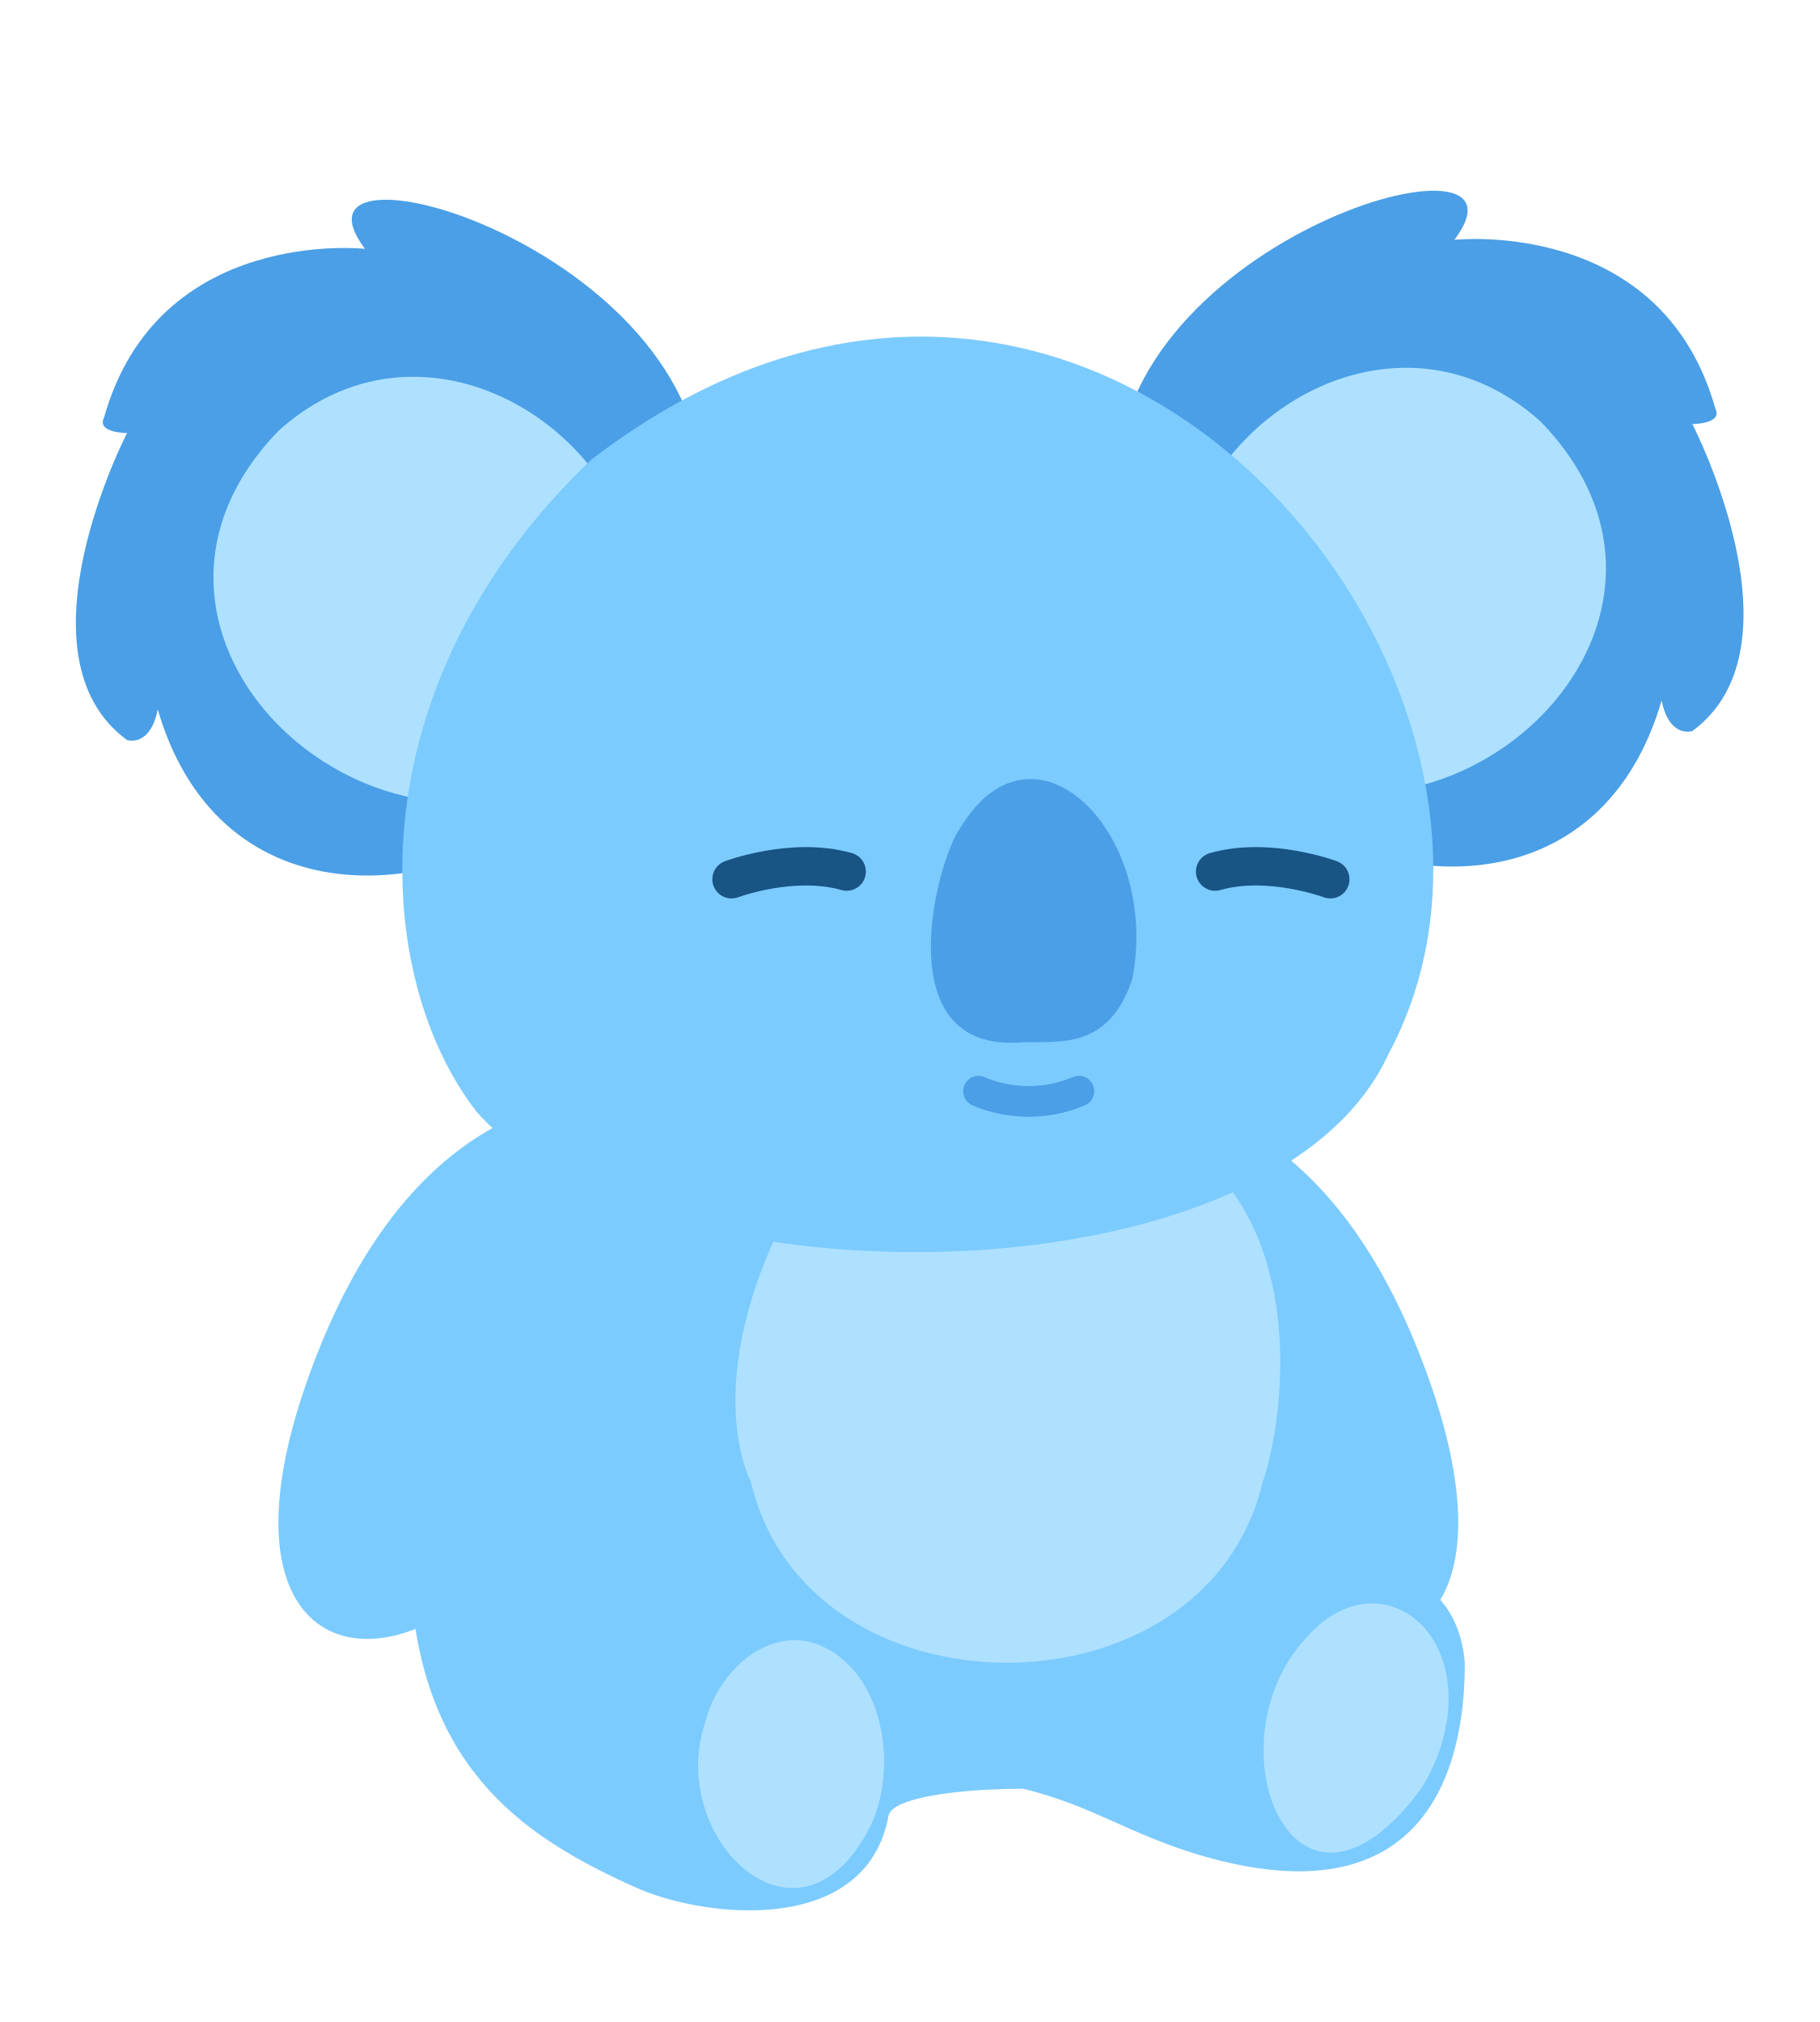
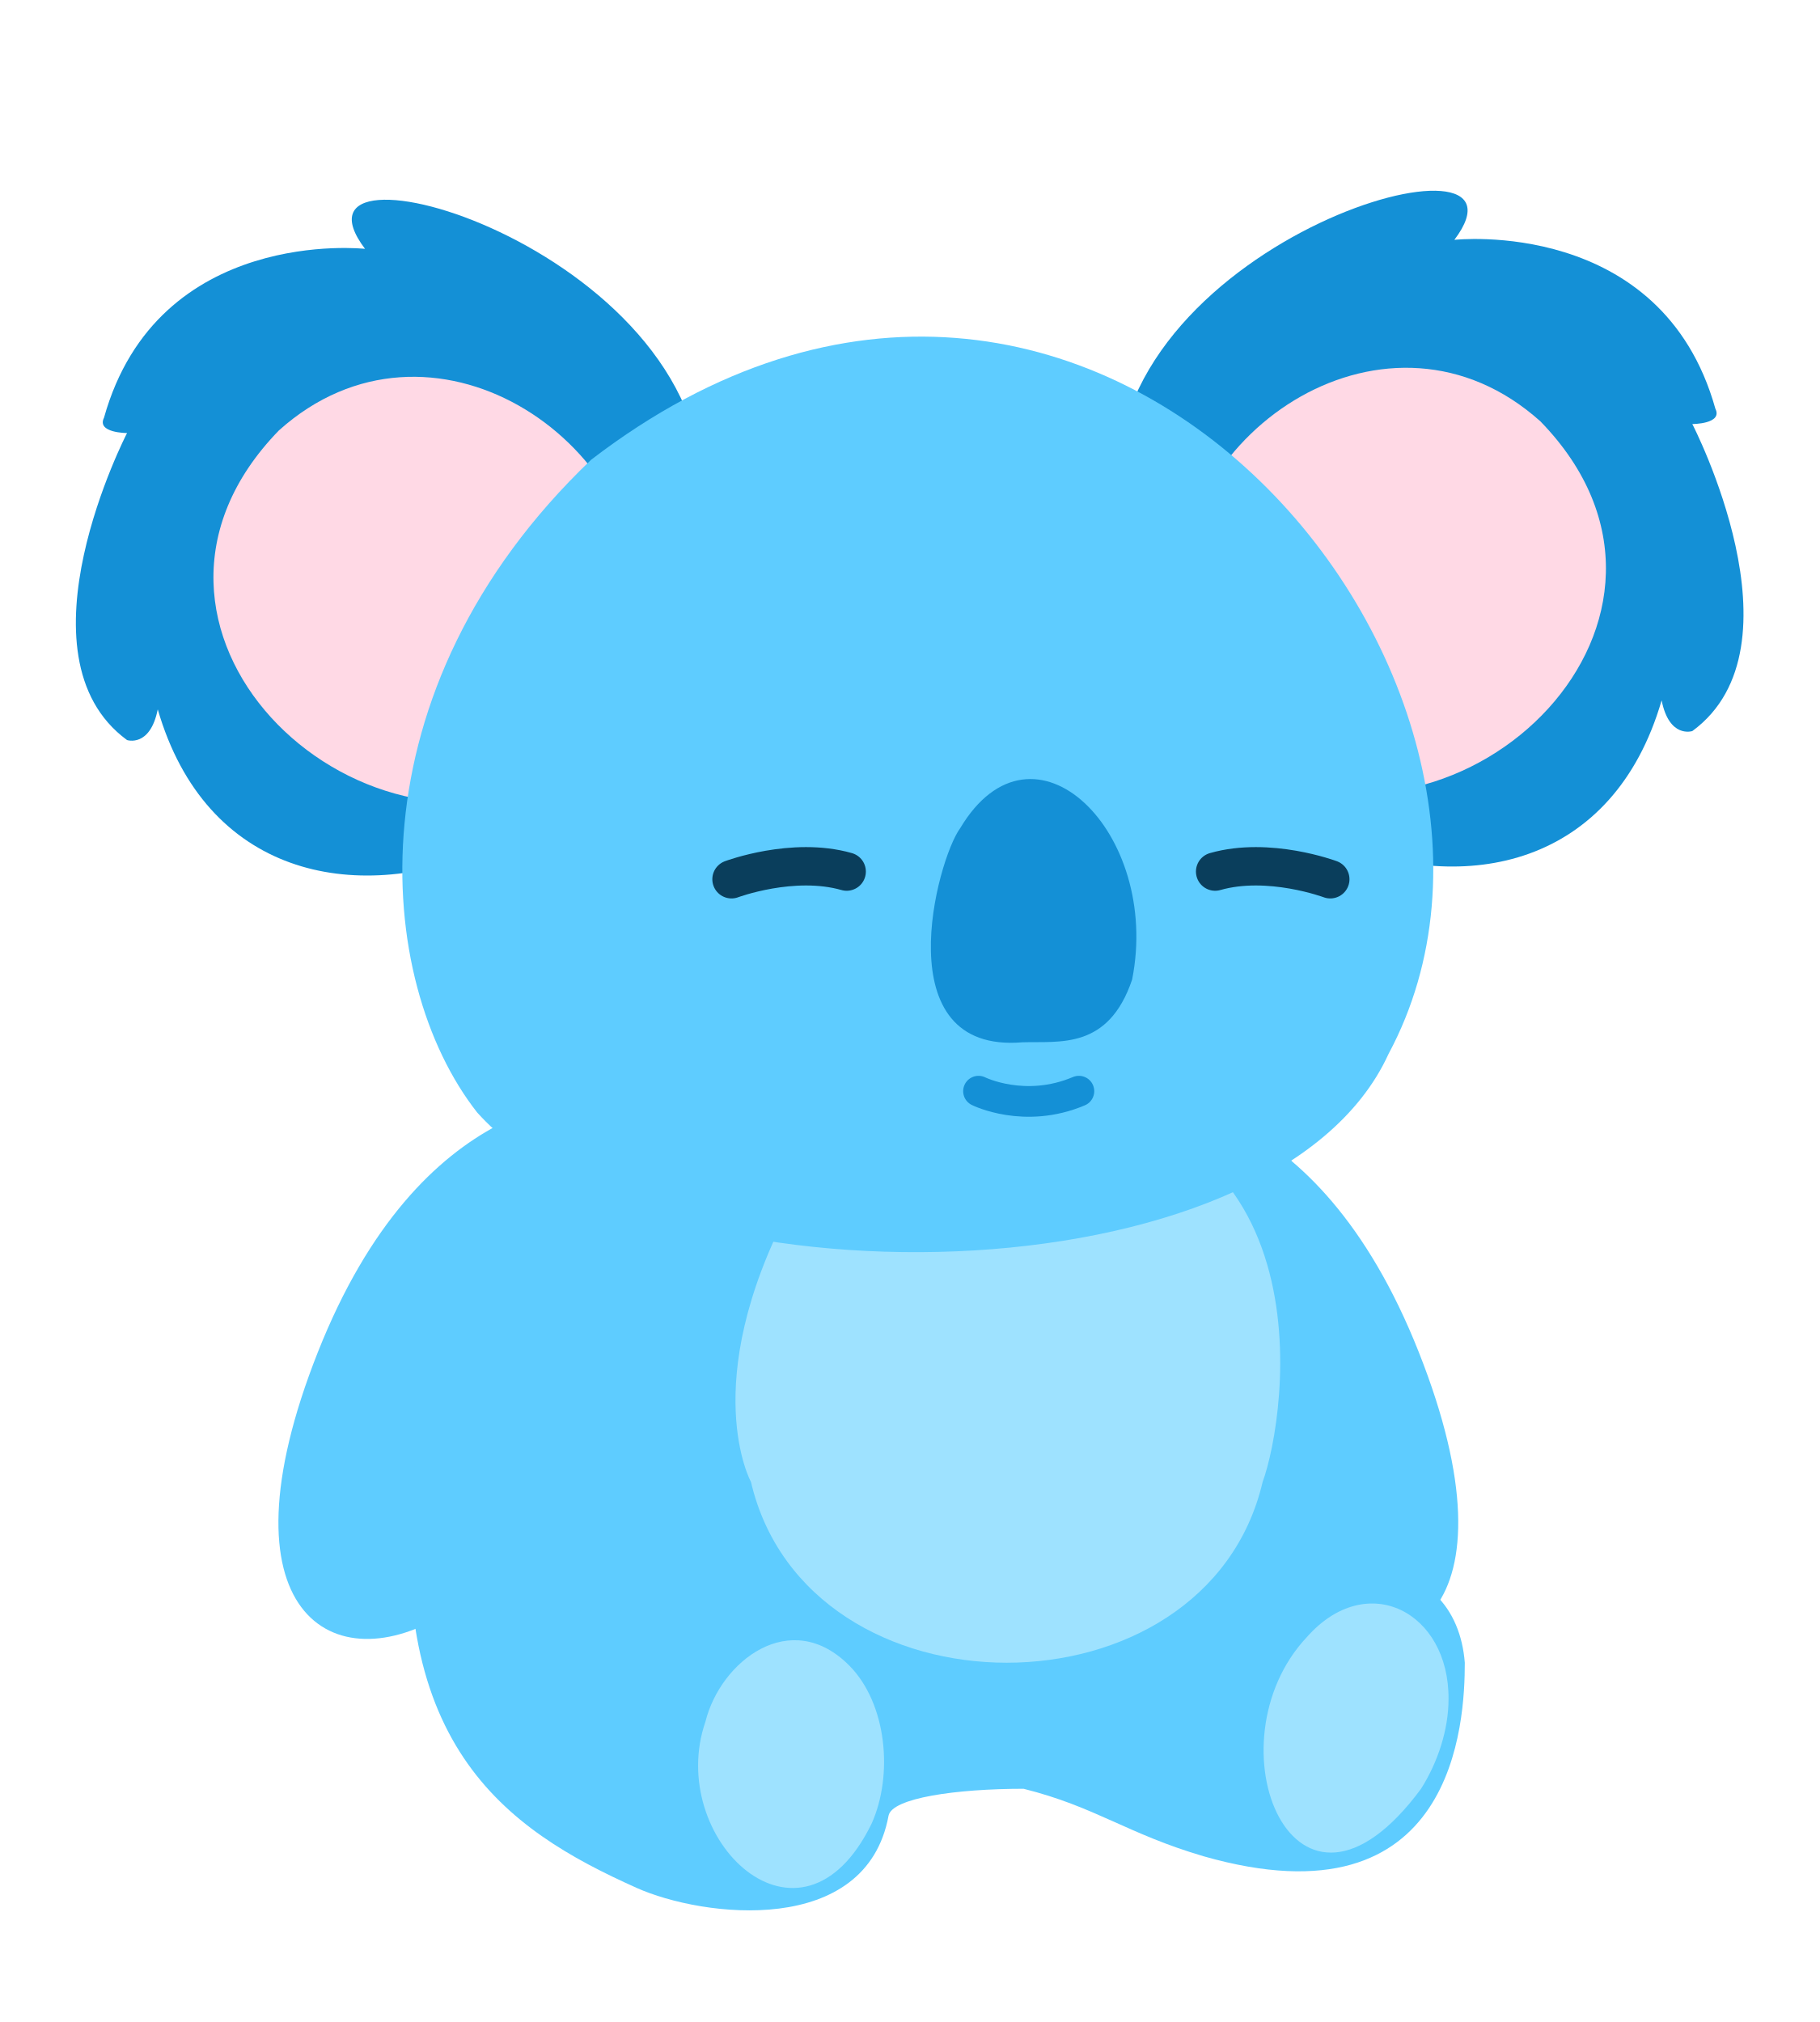
<svg xmlns="http://www.w3.org/2000/svg" id="koala_pose_sitting" width="1080" height="1200" viewBox="0 0 1080 1200">
  <g id="body_group">
-     <path id="arm_R" d="M376.46,650.87c-27.2-2.69-126.85-2.51-187.87,151.66-61.01,154.18,8.98,197.72,77.38,154.13,68.39-43.59,178.49-299.07,110.49-305.79Z" fill="#7ccbff" />
-     <path id="arm_L" d="M654.08,650.87c27.2-2.69,126.85-2.51,187.87,151.66,61.01,154.18-8.98,197.72-77.38,154.13-68.39-43.59-178.49-299.07-110.49-305.79Z" fill="#7ccbff" />
-     <path id="body" d="M569.56,548.65c-242.66,0-305.78,179.02-322.8,315.24-21.37,170.98,53.43,221.74,130.9,256.47,39.55,17.73,136.25,29.39,149.6-42.74,1.96-10.57,40.07-16.03,80.15-16.03,42.74,10.69,61.44,26.72,106.86,40.07,149.6,42.74,154.95-80.15,154.95-114.88-2.43-31.53-22.46-58.65-68.11-55.39-7.39.53-13.49-5.74-12.55-13.09,18.91-147.83-18.32-372.66-219-369.65Z" fill="#7ccbff" />
-     <path id="belly_patch" d="M749.25,879.5c-33.53,142.97-270.08,143.11-303.62-.01,0,.01-31.72-57.73,22.66-161.92,0,0,31.72-66.31,129.15-66.31,195.3-1.52,166.05,189.61,151.81,228.24Z" fill="#aee1ff" />
-     <path id="foot_light_R" d="M517.19,1082.34c-42.13,86.32-122.53,8.61-98.56-60.64,8.96-35.91,50.67-68.32,85.44-33.13,22.21,22.51,26.13,64.9,13.12,93.77Z" fill="#aee1ff" />
-     <path id="foot_light_L" d="M843.23,1061.63c-75.27,101.81-126.88-27.17-67.71-90.09,35.74-40.4,84.49-14.86,84.05,36.87,0,17.83-6.16,37.16-16.34,53.22Z" fill="#aee1ff" />
+     <path id="arm_R" d="M376.46,650.87c-27.2-2.69-126.85-2.51-187.87,151.66-61.01,154.18,8.98,197.72,77.38,154.13,68.39-43.59,178.49-299.07,110.49-305.79Z" fill="#5ECCFF" />
+     <path id="arm_L" d="M654.08,650.87c27.2-2.69,126.85-2.51,187.87,151.66,61.01,154.18-8.98,197.72-77.38,154.13-68.39-43.59-178.49-299.07-110.49-305.79Z" fill="#5ECCFF" />
+     <path id="body" d="M569.56,548.65c-242.66,0-305.78,179.02-322.8,315.24-21.37,170.98,53.43,221.74,130.9,256.47,39.55,17.73,136.25,29.39,149.6-42.74,1.96-10.57,40.07-16.03,80.15-16.03,42.74,10.69,61.44,26.72,106.86,40.07,149.6,42.74,154.95-80.15,154.95-114.88-2.43-31.53-22.46-58.65-68.11-55.39-7.39.53-13.49-5.74-12.55-13.09,18.91-147.83-18.32-372.66-219-369.65Z" fill="#5ECCFF" />
+     <path id="belly_patch" d="M749.25,879.5c-33.53,142.97-270.08,143.11-303.62-.01,0,.01-31.72-57.73,22.66-161.92,0,0,31.72-66.31,129.15-66.31,195.3-1.52,166.05,189.61,151.81,228.24Z" fill="#9EE2FF" />
+     <path id="foot_light_R" d="M517.19,1082.34c-42.13,86.32-122.53,8.61-98.56-60.64,8.96-35.91,50.67-68.32,85.44-33.13,22.21,22.51,26.13,64.9,13.12,93.77Z" fill="#9EE2FF" />
+     <path id="foot_light_L" d="M843.23,1061.63c-75.27,101.81-126.88-27.17-67.71-90.09,35.74-40.4,84.49-14.86,84.05,36.87,0,17.83-6.16,37.16-16.34,53.22Z" fill="#9EE2FF" />
  </g>
  <g id="head_group">
    <g id="ears">
      <g id="ear_base_R">
-         <path id="ear_R" d="M417,293.46c1.6-147.36-255.95-219.37-200.4-145.78,0,0-122.99-13.67-154.88,100.21-4.56,9.11,13.67,9.11,13.67,9.11,0,0-68.33,132.1,0,182.21,0,0,13.67,4.56,18.22-18.22,57.31,197.24,351.34,69.4,323.39-127.53Z" fill="#4a9fe6" />
-         <path id="ear_light_R" d="M336.57,461.71c-127.8,63.19-283.84-90.27-171.05-206.28,89.47-80.27,217.81,4.45,215.07,108.83-.28,39.72-9.36,82.59-44.01,97.45Z" fill="#aee1ff" />
+         <path id="ear_R" d="M417,293.46c1.6-147.36-255.95-219.37-200.4-145.78,0,0-122.99-13.67-154.88,100.21-4.56,9.11,13.67,9.11,13.67,9.11,0,0-68.33,132.1,0,182.21,0,0,13.67,4.56,18.22-18.22,57.31,197.24,351.34,69.4,323.39-127.53Z" fill="#1490D6" />
+         <path id="ear_light_R" d="M336.57,461.71c-127.8,63.19-283.84-90.27-171.05-206.28,89.47-80.27,217.81,4.45,215.07,108.83-.28,39.72-9.36,82.59-44.01,97.45Z" fill="#FFD9E5" />
      </g>
      <g id="ear_base_L">
-         <path id="ear_L" d="M662.63,288.12c-1.6-147.36,255.95-219.37,200.4-145.78,0,0,122.99-13.67,154.88,100.21,4.56,9.11-13.67,9.11-13.67,9.11,0,0,68.33,132.1,0,182.21,0,0-13.67,4.56-18.22-18.22-57.31,197.24-351.34,69.4-323.39-127.53Z" fill="#4a9fe6" />
-         <path id="ear_light_L" d="M743.06,456.36c127.8,63.19,283.84-90.27,171.05-206.28-89.47-80.27-217.81,4.45-215.07,108.83.28,39.72,9.36,82.59,44.01,97.45Z" fill="#aee1ff" />
+         <path id="ear_L" d="M662.63,288.12c-1.6-147.36,255.95-219.37,200.4-145.78,0,0,122.99-13.67,154.88,100.21,4.56,9.11-13.67,9.11-13.67,9.11,0,0,68.33,132.1,0,182.21,0,0-13.67,4.56-18.22-18.22-57.31,197.24-351.34,69.4-323.39-127.53Z" fill="#1490D6" />
+         <path id="ear_light_L" d="M743.06,456.36c127.8,63.19,283.84-90.27,171.05-206.28-89.47-80.27-217.81,4.45-215.07,108.83.28,39.72,9.36,82.59,44.01,97.45Z" fill="#FFD9E5" />
      </g>
    </g>
-     <path id="head" d="M823.96,625.49c-67.89,148.79-435.4,151.99-540.82,34.72-61.44-78.31-75.98-250.16,67.62-387.34,298.19-229.05,590.59,133.79,473.2,352.62Z" fill="#7ccbff" />
+     <path id="head" d="M823.96,625.49c-67.89,148.79-435.4,151.99-540.82,34.72-61.44-78.31-75.98-250.16,67.62-387.34,298.19-229.05,590.59,133.79,473.2,352.62Z" fill="#5ECCFF" />
    <g id="face">
-       <path id="nose" d="M671.82,581.32c-14.08,41.76-42.98,36.58-65.08,37.25-81.86,6.94-50.69-108.39-36.97-127.05,43.36-72.57,119.37,2.66,102.04,89.8Z" fill="#4a9fe6" />
-       <path id="mouth" d="M580.66,647.58s27.33,13.67,59.56,0" fill="none" stroke="#4a9fe6" stroke-linecap="round" stroke-miterlimit="10" stroke-width="18.22" />
+       <path id="nose" d="M671.82,581.32c-14.08,41.76-42.98,36.58-65.08,37.25-81.86,6.94-50.69-108.39-36.97-127.05,43.36-72.57,119.37,2.66,102.04,89.8Z" fill="#1490D6" />
+       <path id="mouth" d="M580.66,647.58s27.33,13.67,59.56,0" fill="none" stroke="#1490D6" stroke-linecap="round" stroke-miterlimit="10" stroke-width="18.22" />
      <g id="closed_eyes">
-         <path id="R" d="M434.09,521.81s36.44-13.67,68.33-4.56" fill="none" stroke="#185484" stroke-linecap="round" stroke-miterlimit="10" stroke-width="22.78" />
-         <path id="L" d="M789.4,521.81s-36.44-13.67-68.33-4.56" fill="none" stroke="#185484" stroke-linecap="round" stroke-miterlimit="10" stroke-width="22.78" />
+         <path id="R" d="M434.09,521.81s36.44-13.67,68.33-4.56" fill="none" stroke="#0A3E5C" stroke-linecap="round" stroke-miterlimit="10" stroke-width="22.78" />
+         <path id="L" d="M789.4,521.81s-36.44-13.67-68.33-4.56" fill="none" stroke="#0A3E5C" stroke-linecap="round" stroke-miterlimit="10" stroke-width="22.78" />
      </g>
    </g>
  </g>
</svg>
